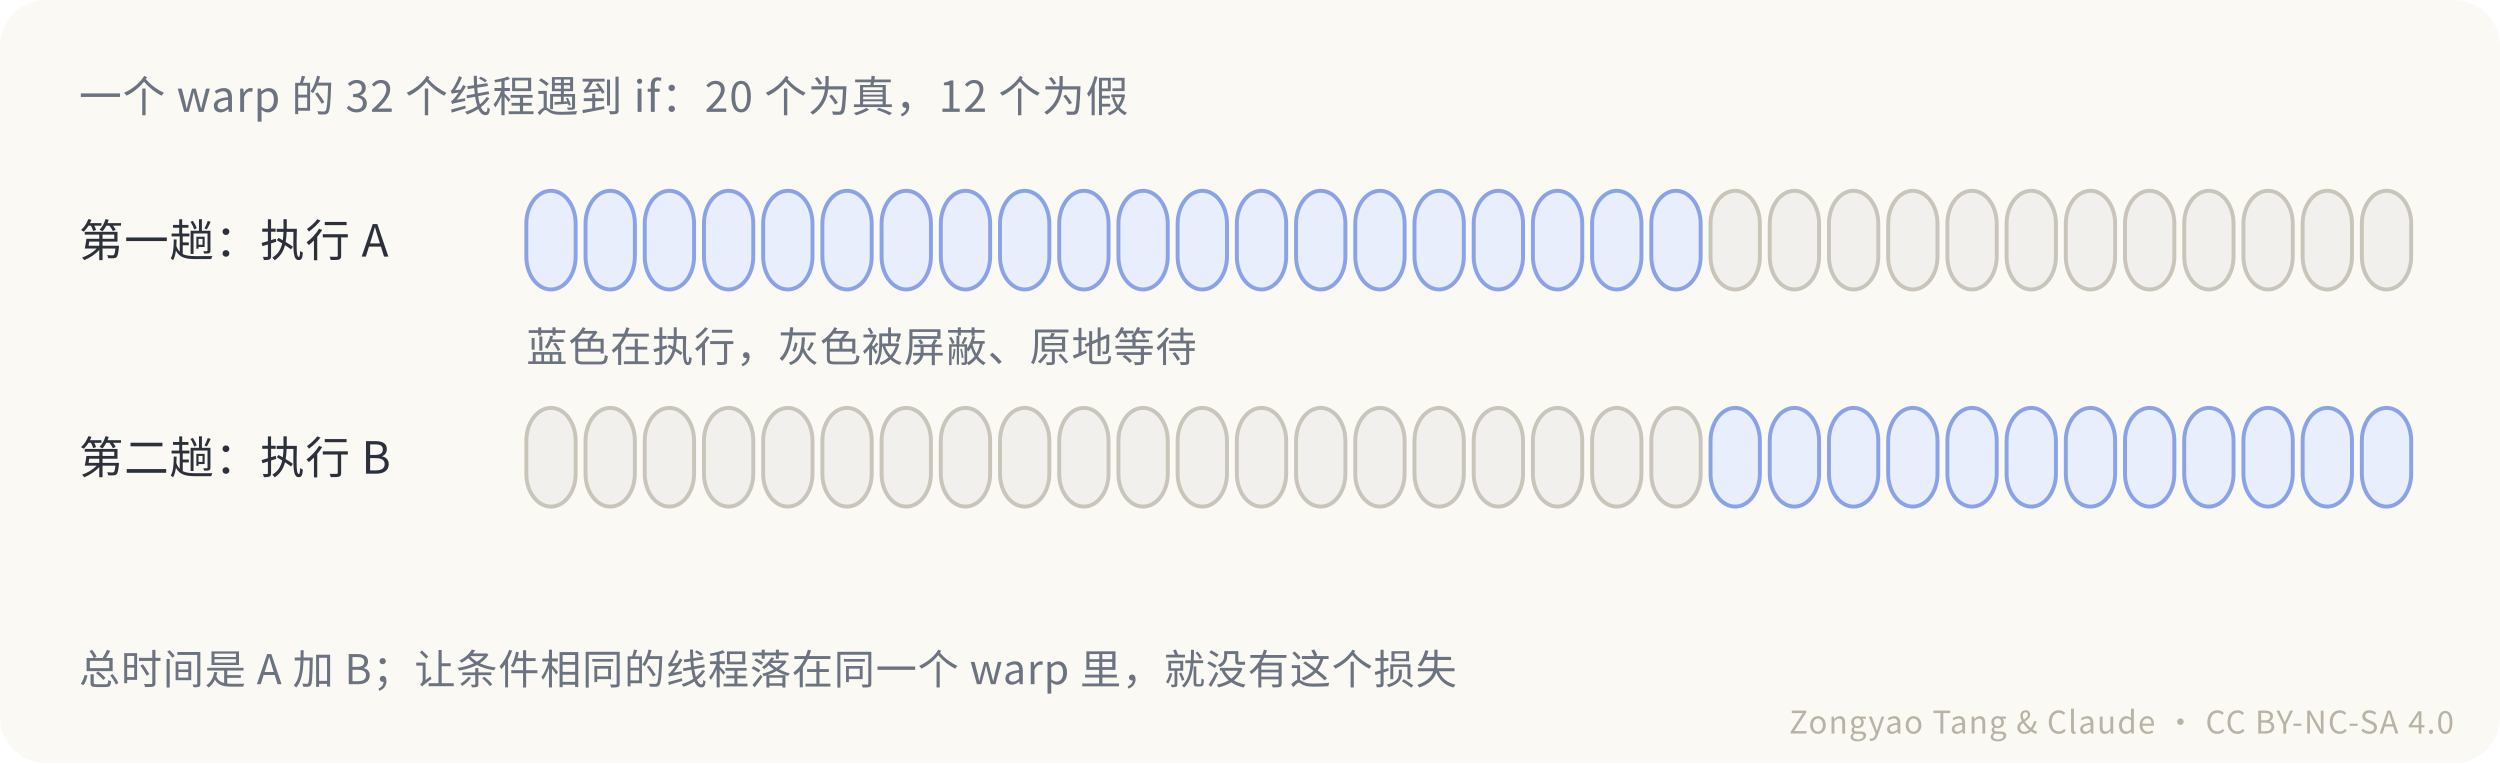
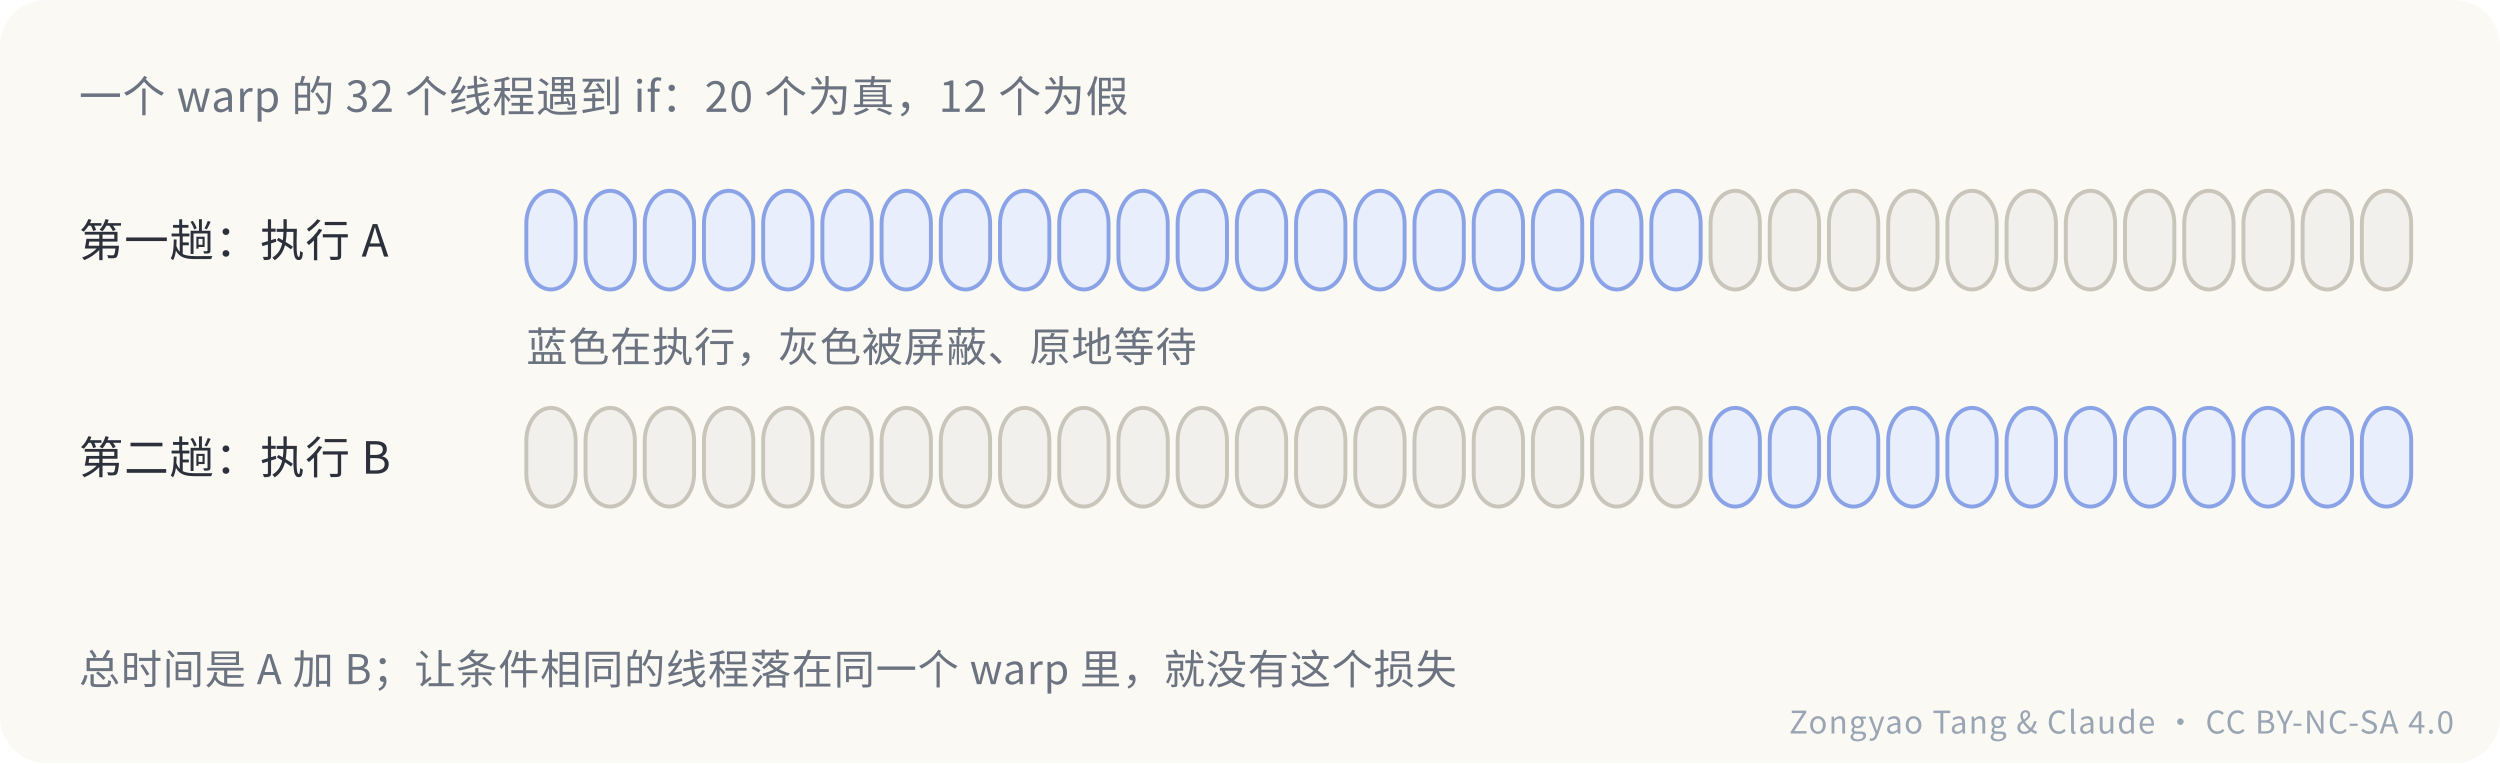
<svg xmlns="http://www.w3.org/2000/svg" viewBox="0 0 760 232" width="760" height="232" font-family="'PingFang SC','Noto Sans CJK SC','Source Han Sans SC','Hiragino Sans GB','Microsoft YaHei',sans-serif" role="img" aria-label="分支发散">
  <defs>
    <marker id="tip" viewBox="0 0 10 10" refX="9" refY="5" markerWidth="7" markerHeight="7" orient="auto-start-reverse">
      <path d="M0 0 L10 5 L0 10 z" fill="#6b7280" />
    </marker>
  </defs>
  <rect width="760" height="232" rx="14" fill="#fbf9f4" />
  <text x="24" y="34" font-size="13" fill="#6b7280" font-weight="400" text-anchor="start" letter-spacing=".02em">一个 warp 的 32 个线程遇到 if：20 个为真，12 个为假</text>
  <text x="24" y="78" font-size="13.5" fill="#2b303b" font-weight="500" text-anchor="start" letter-spacing=".02em">第一趟：执行 A</text>
  <rect x="160" y="58" width="15" height="30" rx="10" fill="#e8eefc" stroke="#8aa2e6" stroke-width="1.2" />
  <text x="167.5" y="78.0" font-size="15" fill="#2b303b" font-weight="500" text-anchor="middle" letter-spacing=".02em" />
  <rect x="178" y="58" width="15" height="30" rx="10" fill="#e8eefc" stroke="#8aa2e6" stroke-width="1.2" />
  <text x="185.5" y="78.0" font-size="15" fill="#2b303b" font-weight="500" text-anchor="middle" letter-spacing=".02em" />
  <rect x="196" y="58" width="15" height="30" rx="10" fill="#e8eefc" stroke="#8aa2e6" stroke-width="1.2" />
  <text x="203.5" y="78.0" font-size="15" fill="#2b303b" font-weight="500" text-anchor="middle" letter-spacing=".02em" />
  <rect x="214" y="58" width="15" height="30" rx="10" fill="#e8eefc" stroke="#8aa2e6" stroke-width="1.2" />
  <text x="221.5" y="78.0" font-size="15" fill="#2b303b" font-weight="500" text-anchor="middle" letter-spacing=".02em" />
  <rect x="232" y="58" width="15" height="30" rx="10" fill="#e8eefc" stroke="#8aa2e6" stroke-width="1.2" />
  <text x="239.5" y="78.0" font-size="15" fill="#2b303b" font-weight="500" text-anchor="middle" letter-spacing=".02em" />
  <rect x="250" y="58" width="15" height="30" rx="10" fill="#e8eefc" stroke="#8aa2e6" stroke-width="1.2" />
  <text x="257.5" y="78.0" font-size="15" fill="#2b303b" font-weight="500" text-anchor="middle" letter-spacing=".02em" />
  <rect x="268" y="58" width="15" height="30" rx="10" fill="#e8eefc" stroke="#8aa2e6" stroke-width="1.2" />
  <text x="275.5" y="78.0" font-size="15" fill="#2b303b" font-weight="500" text-anchor="middle" letter-spacing=".02em" />
  <rect x="286" y="58" width="15" height="30" rx="10" fill="#e8eefc" stroke="#8aa2e6" stroke-width="1.2" />
  <text x="293.5" y="78.0" font-size="15" fill="#2b303b" font-weight="500" text-anchor="middle" letter-spacing=".02em" />
  <rect x="304" y="58" width="15" height="30" rx="10" fill="#e8eefc" stroke="#8aa2e6" stroke-width="1.2" />
  <text x="311.5" y="78.0" font-size="15" fill="#2b303b" font-weight="500" text-anchor="middle" letter-spacing=".02em" />
  <rect x="322" y="58" width="15" height="30" rx="10" fill="#e8eefc" stroke="#8aa2e6" stroke-width="1.2" />
  <text x="329.5" y="78.0" font-size="15" fill="#2b303b" font-weight="500" text-anchor="middle" letter-spacing=".02em" />
  <rect x="340" y="58" width="15" height="30" rx="10" fill="#e8eefc" stroke="#8aa2e6" stroke-width="1.2" />
  <text x="347.5" y="78.0" font-size="15" fill="#2b303b" font-weight="500" text-anchor="middle" letter-spacing=".02em" />
  <rect x="358" y="58" width="15" height="30" rx="10" fill="#e8eefc" stroke="#8aa2e6" stroke-width="1.2" />
  <text x="365.5" y="78.0" font-size="15" fill="#2b303b" font-weight="500" text-anchor="middle" letter-spacing=".02em" />
  <rect x="376" y="58" width="15" height="30" rx="10" fill="#e8eefc" stroke="#8aa2e6" stroke-width="1.2" />
  <text x="383.5" y="78.0" font-size="15" fill="#2b303b" font-weight="500" text-anchor="middle" letter-spacing=".02em" />
  <rect x="394" y="58" width="15" height="30" rx="10" fill="#e8eefc" stroke="#8aa2e6" stroke-width="1.2" />
  <text x="401.5" y="78.0" font-size="15" fill="#2b303b" font-weight="500" text-anchor="middle" letter-spacing=".02em" />
  <rect x="412" y="58" width="15" height="30" rx="10" fill="#e8eefc" stroke="#8aa2e6" stroke-width="1.2" />
  <text x="419.5" y="78.0" font-size="15" fill="#2b303b" font-weight="500" text-anchor="middle" letter-spacing=".02em" />
  <rect x="430" y="58" width="15" height="30" rx="10" fill="#e8eefc" stroke="#8aa2e6" stroke-width="1.2" />
  <text x="437.5" y="78.0" font-size="15" fill="#2b303b" font-weight="500" text-anchor="middle" letter-spacing=".02em" />
  <rect x="448" y="58" width="15" height="30" rx="10" fill="#e8eefc" stroke="#8aa2e6" stroke-width="1.2" />
  <text x="455.5" y="78.0" font-size="15" fill="#2b303b" font-weight="500" text-anchor="middle" letter-spacing=".02em" />
  <rect x="466" y="58" width="15" height="30" rx="10" fill="#e8eefc" stroke="#8aa2e6" stroke-width="1.2" />
  <text x="473.5" y="78.0" font-size="15" fill="#2b303b" font-weight="500" text-anchor="middle" letter-spacing=".02em" />
  <rect x="484" y="58" width="15" height="30" rx="10" fill="#e8eefc" stroke="#8aa2e6" stroke-width="1.2" />
  <text x="491.5" y="78.0" font-size="15" fill="#2b303b" font-weight="500" text-anchor="middle" letter-spacing=".02em" />
  <rect x="502" y="58" width="15" height="30" rx="10" fill="#e8eefc" stroke="#8aa2e6" stroke-width="1.2" />
  <text x="509.5" y="78.0" font-size="15" fill="#2b303b" font-weight="500" text-anchor="middle" letter-spacing=".02em" />
  <rect x="520" y="58" width="15" height="30" rx="10" fill="#f1f0ec" stroke="#c9c5ba" stroke-width="1.2" />
  <text x="527.5" y="78.0" font-size="15" fill="#2b303b" font-weight="500" text-anchor="middle" letter-spacing=".02em" />
  <rect x="538" y="58" width="15" height="30" rx="10" fill="#f1f0ec" stroke="#c9c5ba" stroke-width="1.2" />
  <text x="545.5" y="78.0" font-size="15" fill="#2b303b" font-weight="500" text-anchor="middle" letter-spacing=".02em" />
  <rect x="556" y="58" width="15" height="30" rx="10" fill="#f1f0ec" stroke="#c9c5ba" stroke-width="1.2" />
  <text x="563.5" y="78.0" font-size="15" fill="#2b303b" font-weight="500" text-anchor="middle" letter-spacing=".02em" />
  <rect x="574" y="58" width="15" height="30" rx="10" fill="#f1f0ec" stroke="#c9c5ba" stroke-width="1.2" />
  <text x="581.5" y="78.0" font-size="15" fill="#2b303b" font-weight="500" text-anchor="middle" letter-spacing=".02em" />
  <rect x="592" y="58" width="15" height="30" rx="10" fill="#f1f0ec" stroke="#c9c5ba" stroke-width="1.2" />
  <text x="599.5" y="78.0" font-size="15" fill="#2b303b" font-weight="500" text-anchor="middle" letter-spacing=".02em" />
  <rect x="610" y="58" width="15" height="30" rx="10" fill="#f1f0ec" stroke="#c9c5ba" stroke-width="1.2" />
  <text x="617.5" y="78.0" font-size="15" fill="#2b303b" font-weight="500" text-anchor="middle" letter-spacing=".02em" />
  <rect x="628" y="58" width="15" height="30" rx="10" fill="#f1f0ec" stroke="#c9c5ba" stroke-width="1.2" />
  <text x="635.5" y="78.0" font-size="15" fill="#2b303b" font-weight="500" text-anchor="middle" letter-spacing=".02em" />
  <rect x="646" y="58" width="15" height="30" rx="10" fill="#f1f0ec" stroke="#c9c5ba" stroke-width="1.2" />
  <text x="653.5" y="78.0" font-size="15" fill="#2b303b" font-weight="500" text-anchor="middle" letter-spacing=".02em" />
  <rect x="664" y="58" width="15" height="30" rx="10" fill="#f1f0ec" stroke="#c9c5ba" stroke-width="1.2" />
  <text x="671.5" y="78.0" font-size="15" fill="#2b303b" font-weight="500" text-anchor="middle" letter-spacing=".02em" />
  <rect x="682" y="58" width="15" height="30" rx="10" fill="#f1f0ec" stroke="#c9c5ba" stroke-width="1.2" />
  <text x="689.5" y="78.0" font-size="15" fill="#2b303b" font-weight="500" text-anchor="middle" letter-spacing=".02em" />
  <rect x="700" y="58" width="15" height="30" rx="10" fill="#f1f0ec" stroke="#c9c5ba" stroke-width="1.2" />
  <text x="707.5" y="78.0" font-size="15" fill="#2b303b" font-weight="500" text-anchor="middle" letter-spacing=".02em" />
  <rect x="718" y="58" width="15" height="30" rx="10" fill="#f1f0ec" stroke="#c9c5ba" stroke-width="1.2" />
  <text x="725.5" y="78.0" font-size="15" fill="#2b303b" font-weight="500" text-anchor="middle" letter-spacing=".02em" />
  <text x="24" y="144" font-size="13.5" fill="#2b303b" font-weight="500" text-anchor="start" letter-spacing=".02em">第二趟：执行 B</text>
  <rect x="160" y="124" width="15" height="30" rx="10" fill="#f1f0ec" stroke="#c9c5ba" stroke-width="1.2" />
  <text x="167.5" y="144.0" font-size="15" fill="#2b303b" font-weight="500" text-anchor="middle" letter-spacing=".02em" />
  <rect x="178" y="124" width="15" height="30" rx="10" fill="#f1f0ec" stroke="#c9c5ba" stroke-width="1.2" />
  <text x="185.5" y="144.0" font-size="15" fill="#2b303b" font-weight="500" text-anchor="middle" letter-spacing=".02em" />
  <rect x="196" y="124" width="15" height="30" rx="10" fill="#f1f0ec" stroke="#c9c5ba" stroke-width="1.2" />
  <text x="203.5" y="144.0" font-size="15" fill="#2b303b" font-weight="500" text-anchor="middle" letter-spacing=".02em" />
  <rect x="214" y="124" width="15" height="30" rx="10" fill="#f1f0ec" stroke="#c9c5ba" stroke-width="1.2" />
  <text x="221.5" y="144.0" font-size="15" fill="#2b303b" font-weight="500" text-anchor="middle" letter-spacing=".02em" />
  <rect x="232" y="124" width="15" height="30" rx="10" fill="#f1f0ec" stroke="#c9c5ba" stroke-width="1.2" />
  <text x="239.5" y="144.0" font-size="15" fill="#2b303b" font-weight="500" text-anchor="middle" letter-spacing=".02em" />
  <rect x="250" y="124" width="15" height="30" rx="10" fill="#f1f0ec" stroke="#c9c5ba" stroke-width="1.2" />
  <text x="257.5" y="144.0" font-size="15" fill="#2b303b" font-weight="500" text-anchor="middle" letter-spacing=".02em" />
  <rect x="268" y="124" width="15" height="30" rx="10" fill="#f1f0ec" stroke="#c9c5ba" stroke-width="1.2" />
  <text x="275.5" y="144.0" font-size="15" fill="#2b303b" font-weight="500" text-anchor="middle" letter-spacing=".02em" />
  <rect x="286" y="124" width="15" height="30" rx="10" fill="#f1f0ec" stroke="#c9c5ba" stroke-width="1.2" />
  <text x="293.5" y="144.0" font-size="15" fill="#2b303b" font-weight="500" text-anchor="middle" letter-spacing=".02em" />
  <rect x="304" y="124" width="15" height="30" rx="10" fill="#f1f0ec" stroke="#c9c5ba" stroke-width="1.2" />
  <text x="311.5" y="144.0" font-size="15" fill="#2b303b" font-weight="500" text-anchor="middle" letter-spacing=".02em" />
  <rect x="322" y="124" width="15" height="30" rx="10" fill="#f1f0ec" stroke="#c9c5ba" stroke-width="1.2" />
  <text x="329.5" y="144.0" font-size="15" fill="#2b303b" font-weight="500" text-anchor="middle" letter-spacing=".02em" />
  <rect x="340" y="124" width="15" height="30" rx="10" fill="#f1f0ec" stroke="#c9c5ba" stroke-width="1.2" />
  <text x="347.5" y="144.0" font-size="15" fill="#2b303b" font-weight="500" text-anchor="middle" letter-spacing=".02em" />
  <rect x="358" y="124" width="15" height="30" rx="10" fill="#f1f0ec" stroke="#c9c5ba" stroke-width="1.2" />
  <text x="365.5" y="144.0" font-size="15" fill="#2b303b" font-weight="500" text-anchor="middle" letter-spacing=".02em" />
  <rect x="376" y="124" width="15" height="30" rx="10" fill="#f1f0ec" stroke="#c9c5ba" stroke-width="1.2" />
  <text x="383.5" y="144.0" font-size="15" fill="#2b303b" font-weight="500" text-anchor="middle" letter-spacing=".02em" />
  <rect x="394" y="124" width="15" height="30" rx="10" fill="#f1f0ec" stroke="#c9c5ba" stroke-width="1.2" />
  <text x="401.5" y="144.0" font-size="15" fill="#2b303b" font-weight="500" text-anchor="middle" letter-spacing=".02em" />
  <rect x="412" y="124" width="15" height="30" rx="10" fill="#f1f0ec" stroke="#c9c5ba" stroke-width="1.2" />
  <text x="419.5" y="144.0" font-size="15" fill="#2b303b" font-weight="500" text-anchor="middle" letter-spacing=".02em" />
  <rect x="430" y="124" width="15" height="30" rx="10" fill="#f1f0ec" stroke="#c9c5ba" stroke-width="1.2" />
  <text x="437.5" y="144.0" font-size="15" fill="#2b303b" font-weight="500" text-anchor="middle" letter-spacing=".02em" />
  <rect x="448" y="124" width="15" height="30" rx="10" fill="#f1f0ec" stroke="#c9c5ba" stroke-width="1.2" />
  <text x="455.5" y="144.0" font-size="15" fill="#2b303b" font-weight="500" text-anchor="middle" letter-spacing=".02em" />
  <rect x="466" y="124" width="15" height="30" rx="10" fill="#f1f0ec" stroke="#c9c5ba" stroke-width="1.2" />
  <text x="473.5" y="144.0" font-size="15" fill="#2b303b" font-weight="500" text-anchor="middle" letter-spacing=".02em" />
  <rect x="484" y="124" width="15" height="30" rx="10" fill="#f1f0ec" stroke="#c9c5ba" stroke-width="1.2" />
  <text x="491.5" y="144.0" font-size="15" fill="#2b303b" font-weight="500" text-anchor="middle" letter-spacing=".02em" />
  <rect x="502" y="124" width="15" height="30" rx="10" fill="#f1f0ec" stroke="#c9c5ba" stroke-width="1.2" />
  <text x="509.5" y="144.0" font-size="15" fill="#2b303b" font-weight="500" text-anchor="middle" letter-spacing=".02em" />
  <rect x="520" y="124" width="15" height="30" rx="10" fill="#e8eefc" stroke="#8aa2e6" stroke-width="1.2" />
  <text x="527.5" y="144.0" font-size="15" fill="#2b303b" font-weight="500" text-anchor="middle" letter-spacing=".02em" />
  <rect x="538" y="124" width="15" height="30" rx="10" fill="#e8eefc" stroke="#8aa2e6" stroke-width="1.2" />
  <text x="545.5" y="144.0" font-size="15" fill="#2b303b" font-weight="500" text-anchor="middle" letter-spacing=".02em" />
  <rect x="556" y="124" width="15" height="30" rx="10" fill="#e8eefc" stroke="#8aa2e6" stroke-width="1.2" />
  <text x="563.5" y="144.0" font-size="15" fill="#2b303b" font-weight="500" text-anchor="middle" letter-spacing=".02em" />
  <rect x="574" y="124" width="15" height="30" rx="10" fill="#e8eefc" stroke="#8aa2e6" stroke-width="1.2" />
  <text x="581.5" y="144.0" font-size="15" fill="#2b303b" font-weight="500" text-anchor="middle" letter-spacing=".02em" />
  <rect x="592" y="124" width="15" height="30" rx="10" fill="#e8eefc" stroke="#8aa2e6" stroke-width="1.2" />
  <text x="599.5" y="144.0" font-size="15" fill="#2b303b" font-weight="500" text-anchor="middle" letter-spacing=".02em" />
  <rect x="610" y="124" width="15" height="30" rx="10" fill="#e8eefc" stroke="#8aa2e6" stroke-width="1.2" />
  <text x="617.5" y="144.0" font-size="15" fill="#2b303b" font-weight="500" text-anchor="middle" letter-spacing=".02em" />
  <rect x="628" y="124" width="15" height="30" rx="10" fill="#e8eefc" stroke="#8aa2e6" stroke-width="1.2" />
  <text x="635.5" y="144.0" font-size="15" fill="#2b303b" font-weight="500" text-anchor="middle" letter-spacing=".02em" />
  <rect x="646" y="124" width="15" height="30" rx="10" fill="#e8eefc" stroke="#8aa2e6" stroke-width="1.2" />
  <text x="653.5" y="144.0" font-size="15" fill="#2b303b" font-weight="500" text-anchor="middle" letter-spacing=".02em" />
  <rect x="664" y="124" width="15" height="30" rx="10" fill="#e8eefc" stroke="#8aa2e6" stroke-width="1.2" />
  <text x="671.5" y="144.0" font-size="15" fill="#2b303b" font-weight="500" text-anchor="middle" letter-spacing=".02em" />
  <rect x="682" y="124" width="15" height="30" rx="10" fill="#e8eefc" stroke="#8aa2e6" stroke-width="1.2" />
  <text x="689.5" y="144.0" font-size="15" fill="#2b303b" font-weight="500" text-anchor="middle" letter-spacing=".02em" />
  <rect x="700" y="124" width="15" height="30" rx="10" fill="#e8eefc" stroke="#8aa2e6" stroke-width="1.2" />
  <text x="707.5" y="144.0" font-size="15" fill="#2b303b" font-weight="500" text-anchor="middle" letter-spacing=".02em" />
  <rect x="718" y="124" width="15" height="30" rx="10" fill="#e8eefc" stroke="#8aa2e6" stroke-width="1.2" />
  <text x="725.5" y="144.0" font-size="15" fill="#2b303b" font-weight="500" text-anchor="middle" letter-spacing=".02em" />
  <text x="160" y="110" font-size="12.5" fill="#6b7280" font-weight="400" text-anchor="start" letter-spacing=".02em">蓝色在执行，灰色被屏蔽、原地等待</text>
  <text x="24" y="208" font-size="12.5" fill="#6b7280" font-weight="400" text-anchor="start" letter-spacing=".02em">总时间是 A 加 B；让条件相同的线程落在同一个 warp 里，就没有这个损失</text>
-   <text x="746" y="223" font-size="9.5" fill="#b9b3a6" text-anchor="end" letter-spacing=".04em">Zongyao Tang &amp; Claude · CC BY-NC-SA 4.0</text>
+   <text x="746" y="223" font-size="9.5" fill="#9AA5B4" text-anchor="end" letter-spacing=".04em">Zongyao Tang &amp; Claude · CC BY-NC-SA 4.0</text>
</svg>
